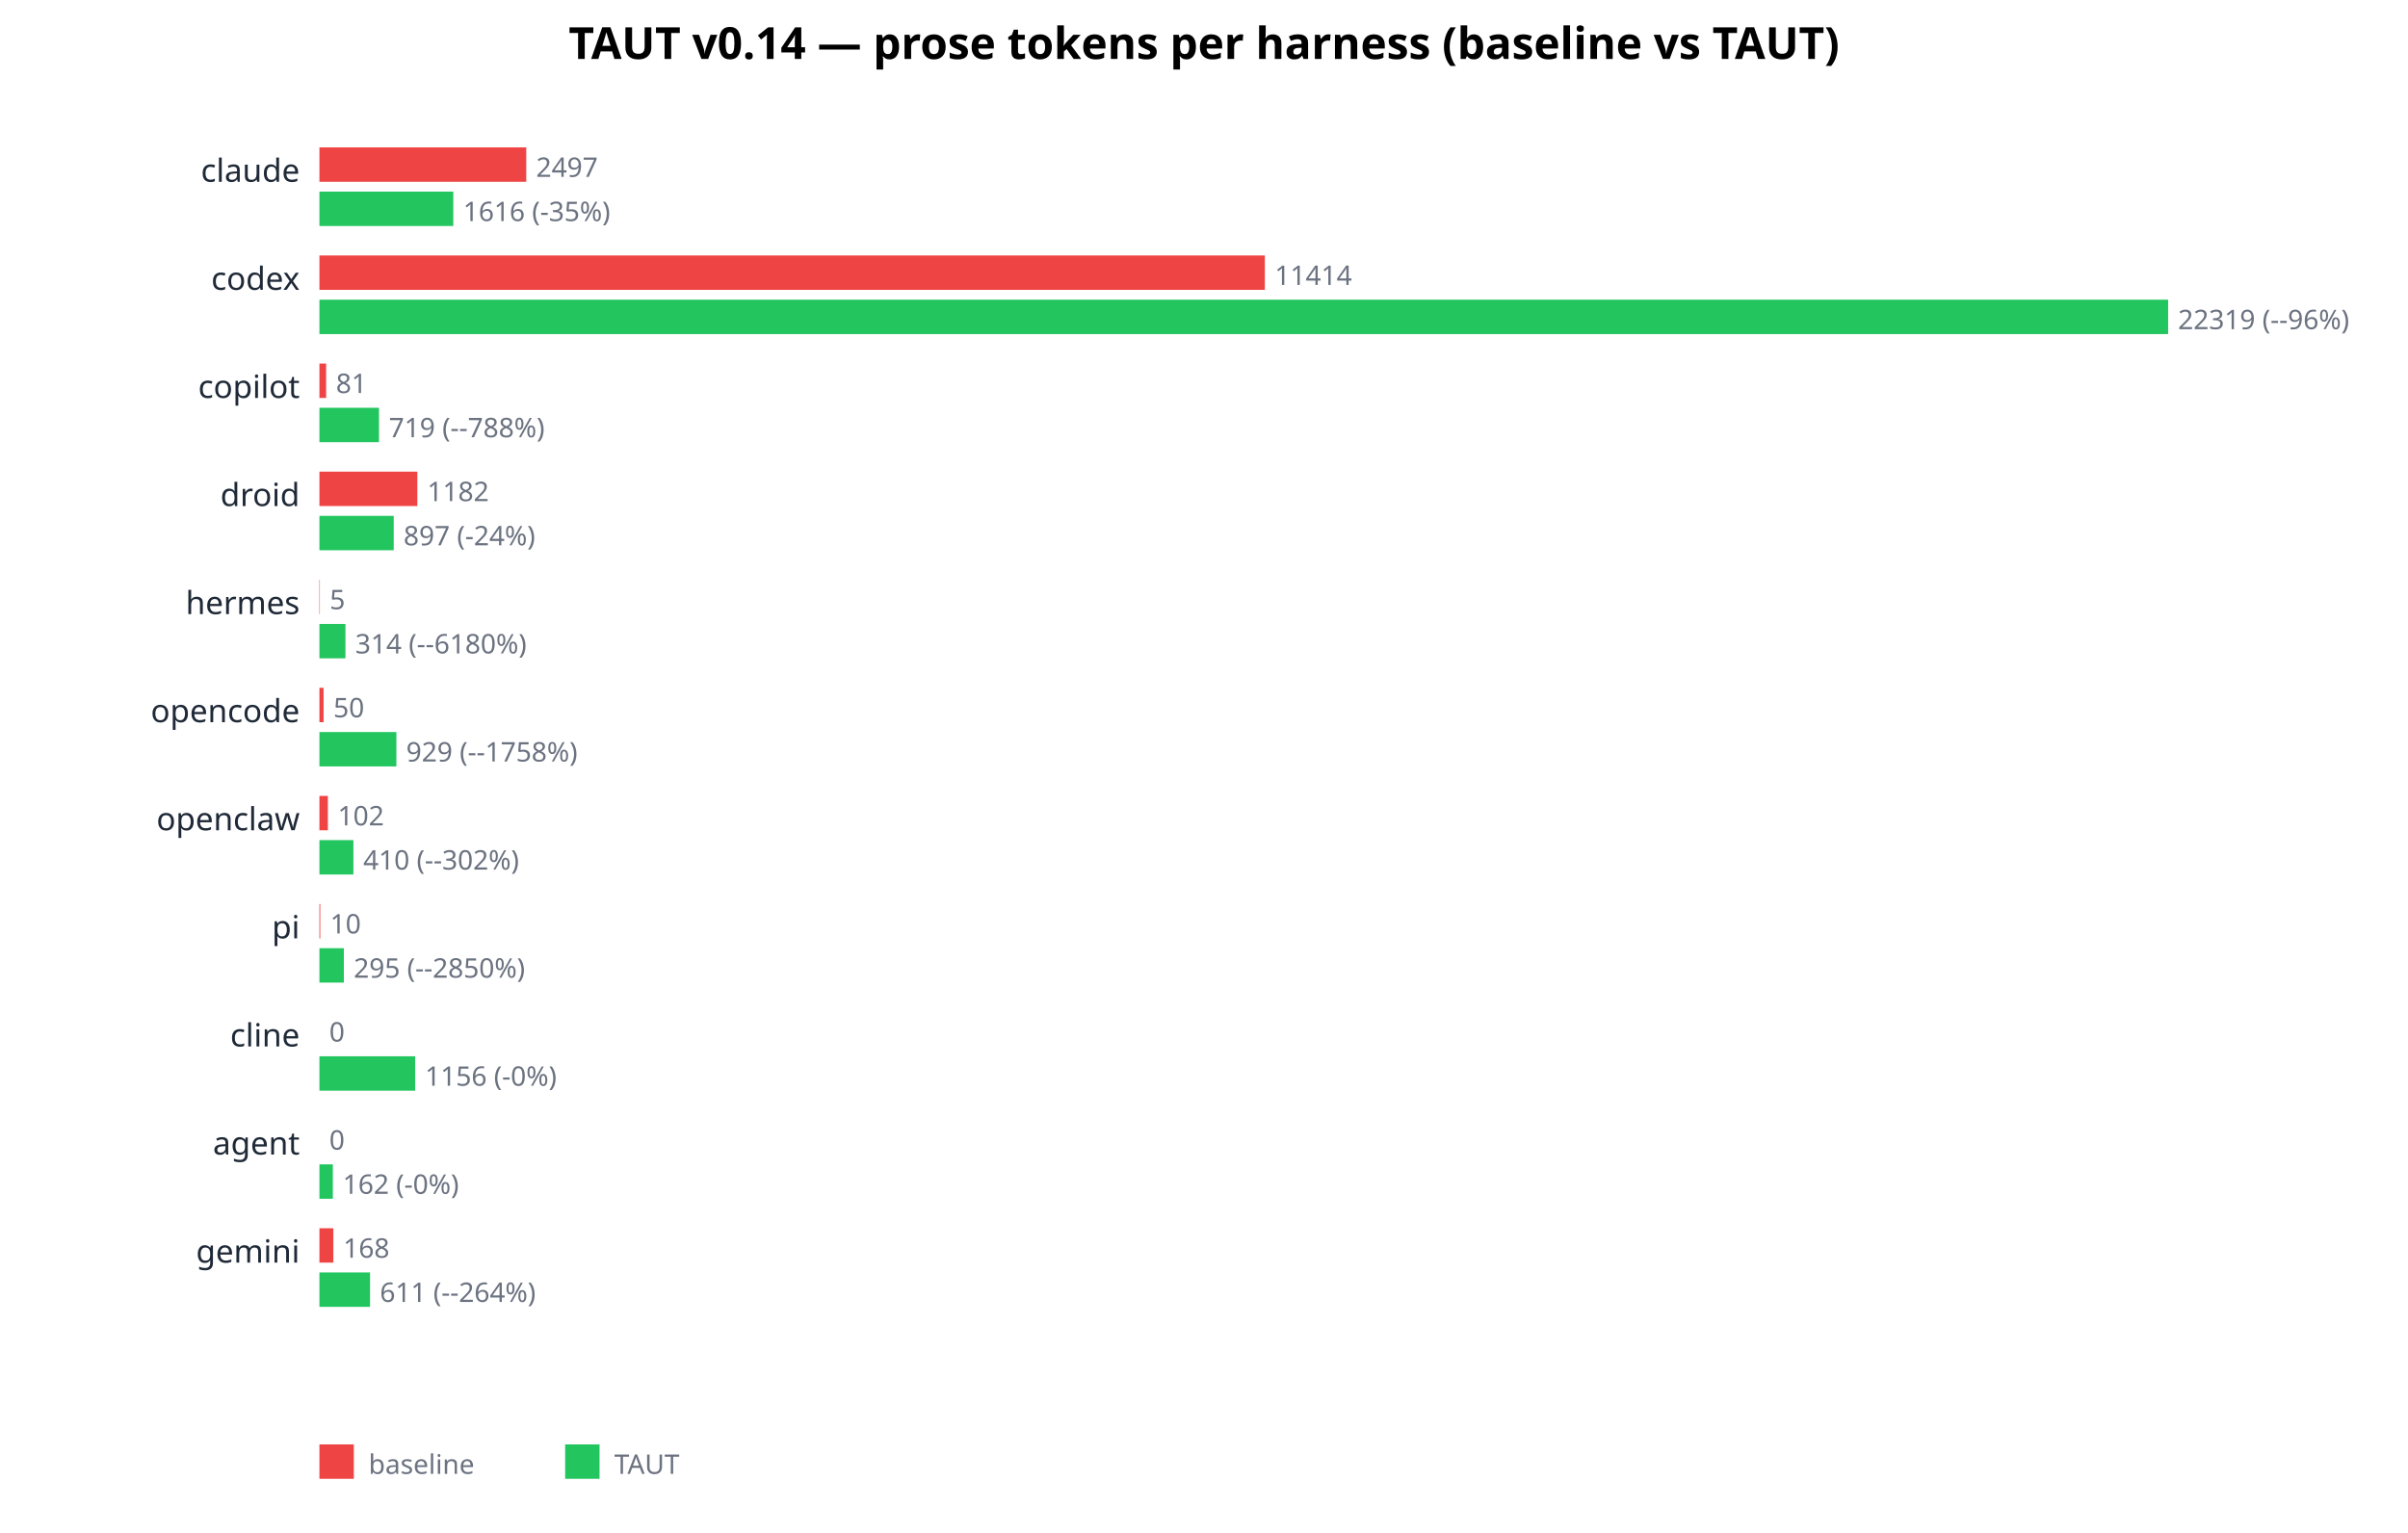
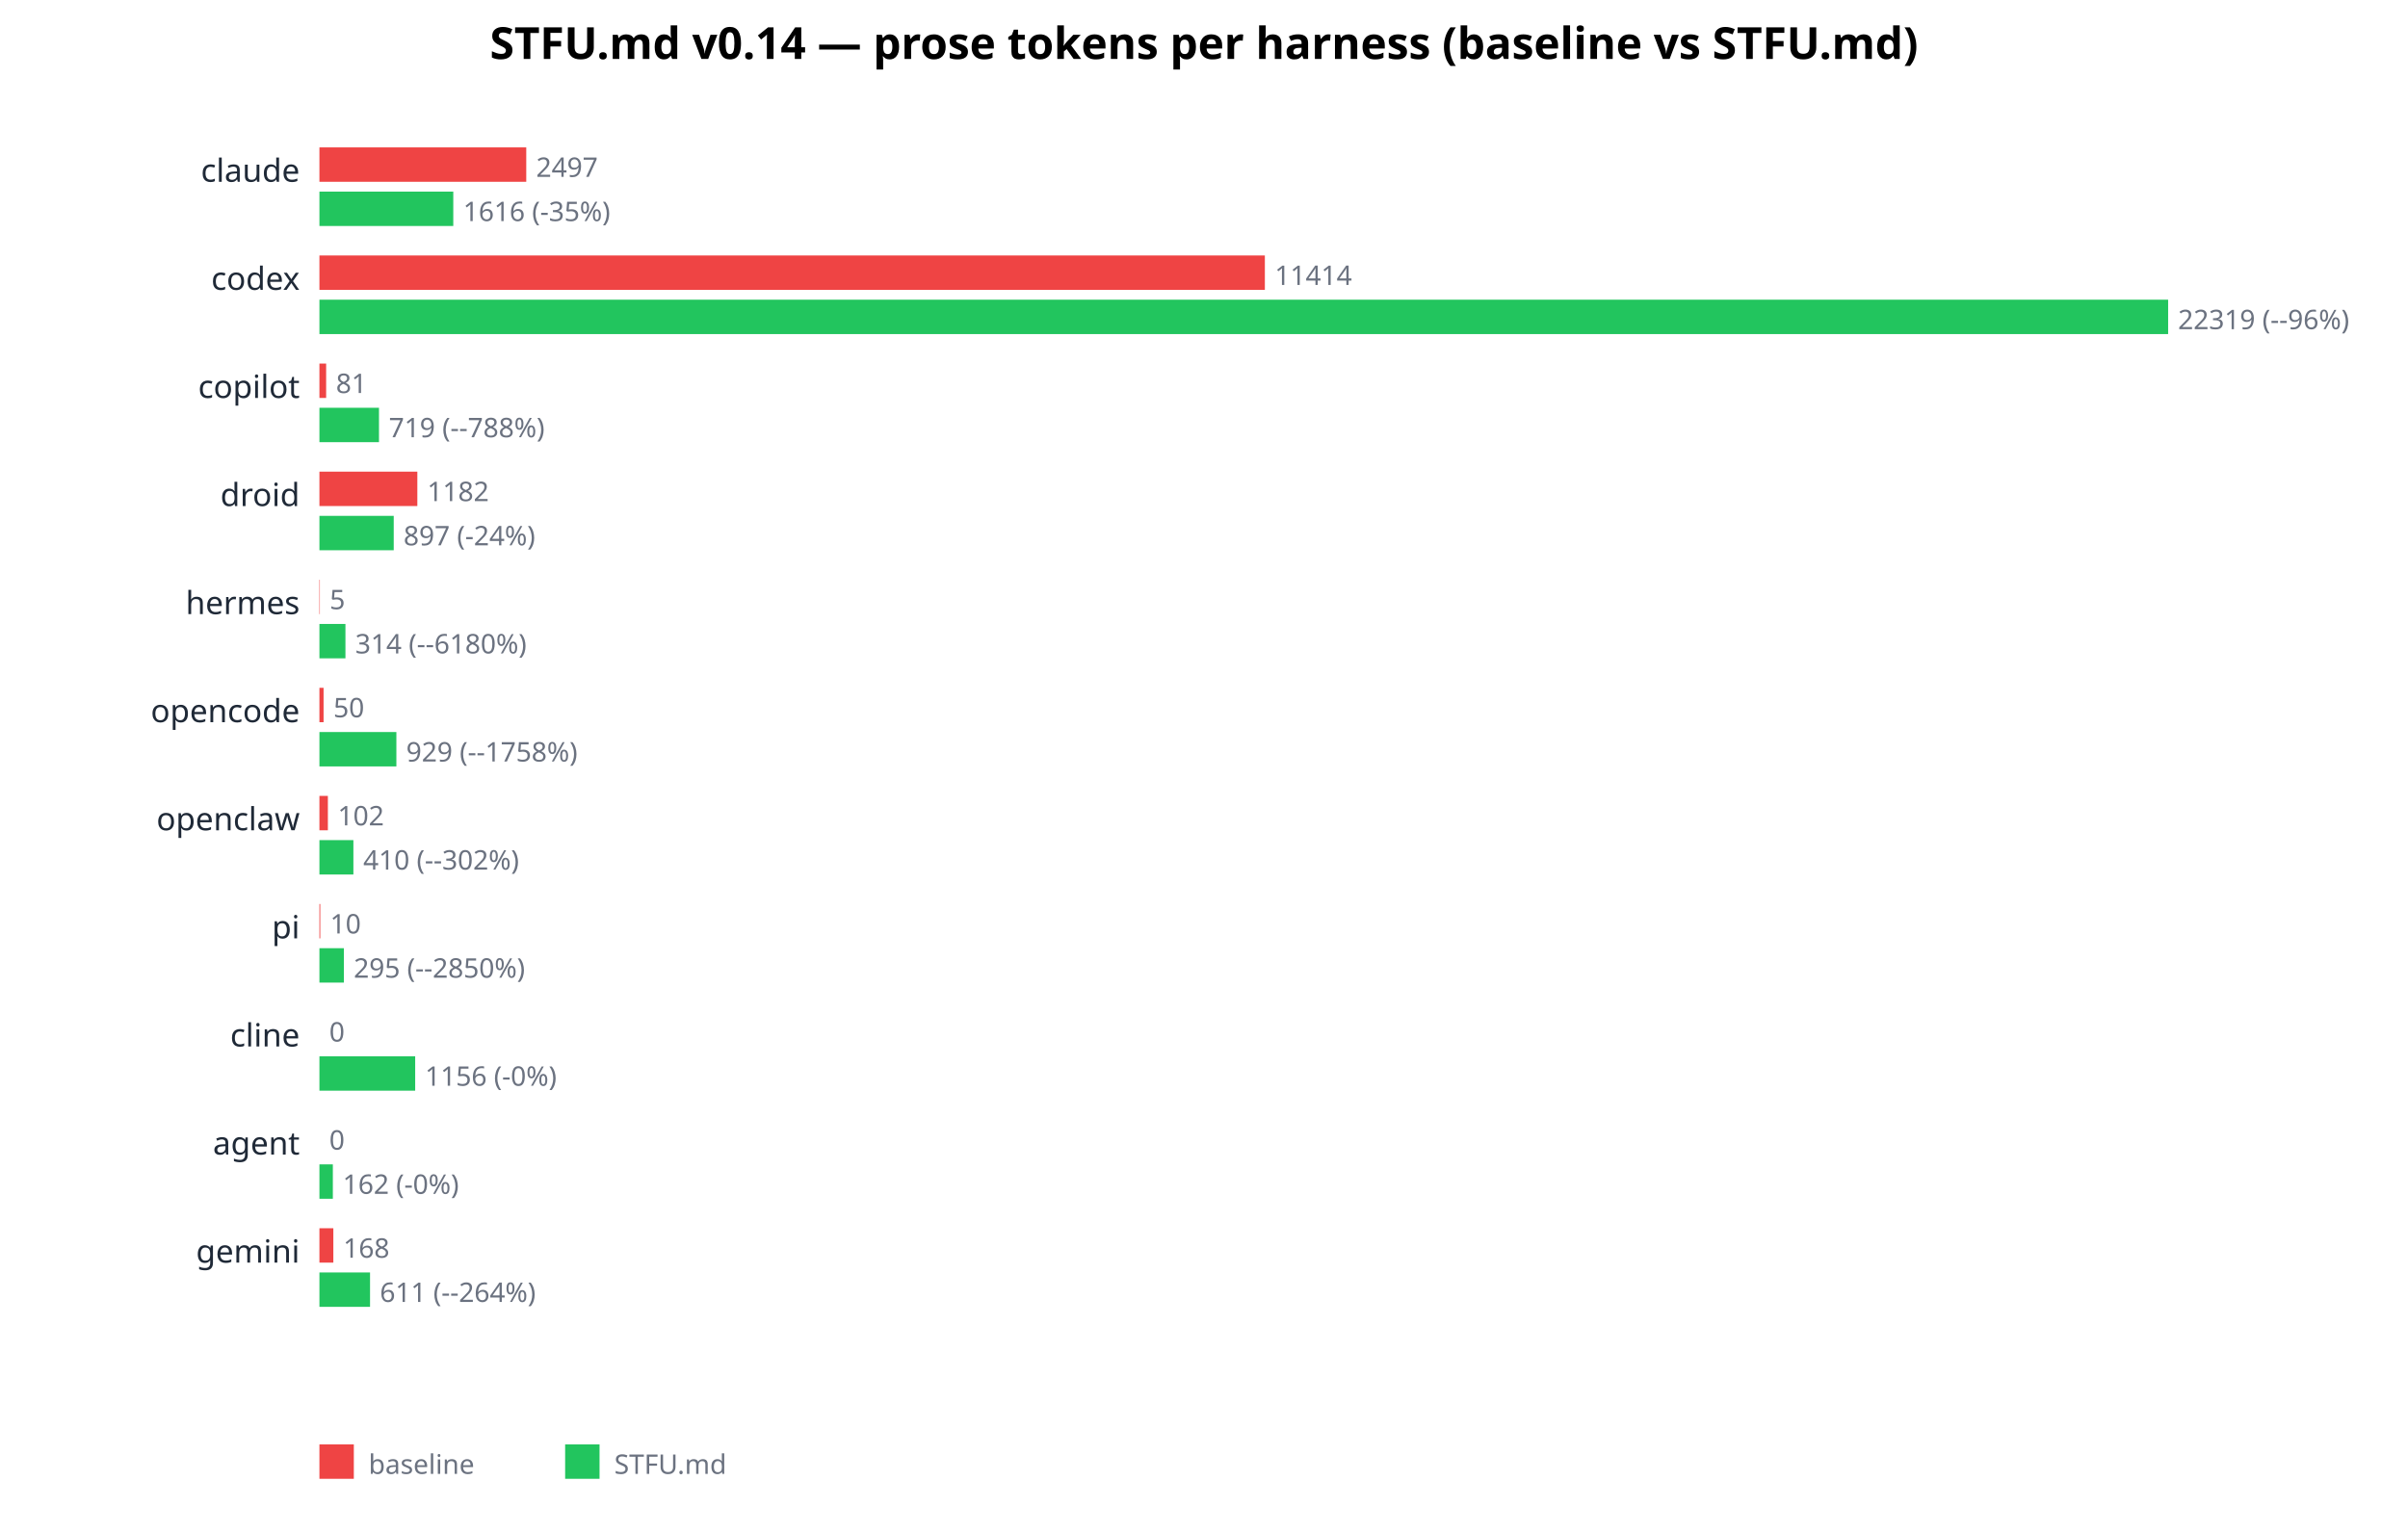
<svg xmlns="http://www.w3.org/2000/svg" viewBox="0 0 980 624" font-family="ui-sans-serif,system-ui,sans-serif" font-size="13">
  <style>
.title{font-size:18px;font-weight:600}
.gridline{stroke:#e5e7eb;stroke-width:1}
.bar-base{fill:#ef4444}
- .bar-taut{fill:#22c55e}
+ .bar-stfu{fill:#22c55e}
.label{fill:#1f2937}
.label-sm{fill:#6b7280;font-size:11px}
.pass{fill:#22c55e}
.fail{fill:#ef4444}
.warn{fill:#f59e0b}
.gone{fill:#9ca3af}
</style>
-   <text x="490" y="24" text-anchor="middle" class="title">TAUT v0.14 — prose tokens per harness (baseline vs TAUT)</text>
+   <text x="490" y="24" text-anchor="middle" class="title">STFU.md v0.14 — prose tokens per harness (baseline vs STFU.md)</text>
  <text x="122" y="74" text-anchor="end" class="label">claude</text>
  <rect x="130" y="60" width="84.175" height="14" class="bar-base" />
-   <rect x="130" y="78" width="54.476" height="14" class="bar-taut" />
+   <rect x="130" y="78" width="54.476" height="14" class="bar-stfu" />
  <text x="218.175" y="72" class="label-sm">2497</text>
  <text x="188.476" y="90" class="label-sm">1616 (-35%)</text>
  <text x="122" y="118" text-anchor="end" class="label">codex</text>
  <rect x="130" y="104" width="384.77" height="14" class="bar-base" />
-   <rect x="130" y="122" width="752.381" height="14" class="bar-taut" />
+   <rect x="130" y="122" width="752.381" height="14" class="bar-stfu" />
  <text x="518.77" y="116" class="label-sm">11414</text>
  <text x="886.381" y="134" class="label-sm">22319 (--96%)</text>
  <text x="122" y="162" text-anchor="end" class="label">copilot</text>
  <rect x="130" y="148" width="2.731" height="14" class="bar-base" />
-   <rect x="130" y="166" width="24.238" height="14" class="bar-taut" />
+   <rect x="130" y="166" width="24.238" height="14" class="bar-stfu" />
  <text x="136.731" y="160" class="label-sm">81</text>
  <text x="158.238" y="178" class="label-sm">719 (--788%)</text>
  <text x="122" y="206" text-anchor="end" class="label">droid</text>
  <rect x="130" y="192" width="39.846" height="14" class="bar-base" />
-   <rect x="130" y="210" width="30.238" height="14" class="bar-taut" />
+   <rect x="130" y="210" width="30.238" height="14" class="bar-stfu" />
  <text x="173.846" y="204" class="label-sm">1182</text>
  <text x="164.238" y="222" class="label-sm">897 (-24%)</text>
  <text x="122" y="250" text-anchor="end" class="label">hermes</text>
  <rect x="130" y="236" width="0.169" height="14" class="bar-base" />
-   <rect x="130" y="254" width="10.585" height="14" class="bar-taut" />
+   <rect x="130" y="254" width="10.585" height="14" class="bar-stfu" />
  <text x="134.169" y="248" class="label-sm">5</text>
  <text x="144.585" y="266" class="label-sm">314 (--6180%)</text>
  <text x="122" y="294" text-anchor="end" class="label">opencode</text>
  <rect x="130" y="280" width="1.686" height="14" class="bar-base" />
-   <rect x="130" y="298" width="31.317" height="14" class="bar-taut" />
+   <rect x="130" y="298" width="31.317" height="14" class="bar-stfu" />
  <text x="135.686" y="292" class="label-sm">50</text>
  <text x="165.317" y="310" class="label-sm">929 (--1758%)</text>
  <text x="122" y="338" text-anchor="end" class="label">openclaw</text>
  <rect x="130" y="324" width="3.438" height="14" class="bar-base" />
-   <rect x="130" y="342" width="13.821" height="14" class="bar-taut" />
+   <rect x="130" y="342" width="13.821" height="14" class="bar-stfu" />
  <text x="137.438" y="336" class="label-sm">102</text>
  <text x="147.821" y="354" class="label-sm">410 (--302%)</text>
  <text x="122" y="382" text-anchor="end" class="label">pi</text>
  <rect x="130" y="368" width="0.337" height="14" class="bar-base" />
-   <rect x="130" y="386" width="9.945" height="14" class="bar-taut" />
+   <rect x="130" y="386" width="9.945" height="14" class="bar-stfu" />
  <text x="134.337" y="380" class="label-sm">10</text>
  <text x="143.945" y="398" class="label-sm">295 (--2850%)</text>
  <text x="122" y="426" text-anchor="end" class="label">cline</text>
  <rect x="130" y="412" width="0" height="14" class="bar-base" />
-   <rect x="130" y="430" width="38.969" height="14" class="bar-taut" />
+   <rect x="130" y="430" width="38.969" height="14" class="bar-stfu" />
  <text x="134" y="424" class="label-sm">0</text>
  <text x="172.969" y="442" class="label-sm">1156 (-0%)</text>
  <text x="122" y="470" text-anchor="end" class="label">agent</text>
  <rect x="130" y="456" width="0" height="14" class="bar-base" />
-   <rect x="130" y="474" width="5.461" height="14" class="bar-taut" />
+   <rect x="130" y="474" width="5.461" height="14" class="bar-stfu" />
  <text x="134" y="468" class="label-sm">0</text>
  <text x="139.461" y="486" class="label-sm">162 (-0%)</text>
  <text x="122" y="514" text-anchor="end" class="label">gemini</text>
  <rect x="130" y="500" width="5.663" height="14" class="bar-base" />
-   <rect x="130" y="518" width="20.597" height="14" class="bar-taut" />
+   <rect x="130" y="518" width="20.597" height="14" class="bar-stfu" />
  <text x="139.663" y="512" class="label-sm">168</text>
  <text x="154.597" y="530" class="label-sm">611 (--264%)</text>
  <g transform="translate(130, 588)">
    <rect x="0" y="0" width="14" height="14" class="bar-base" />
    <text x="20" y="12" class="label-sm">baseline</text>
-     <rect x="100" y="0" width="14" height="14" class="bar-taut" />
-     <text x="120" y="12" class="label-sm">TAUT</text>
+     <rect x="100" y="0" width="14" height="14" class="bar-stfu" />
+     <text x="120" y="12" class="label-sm">STFU.md</text>
  </g>
</svg>
